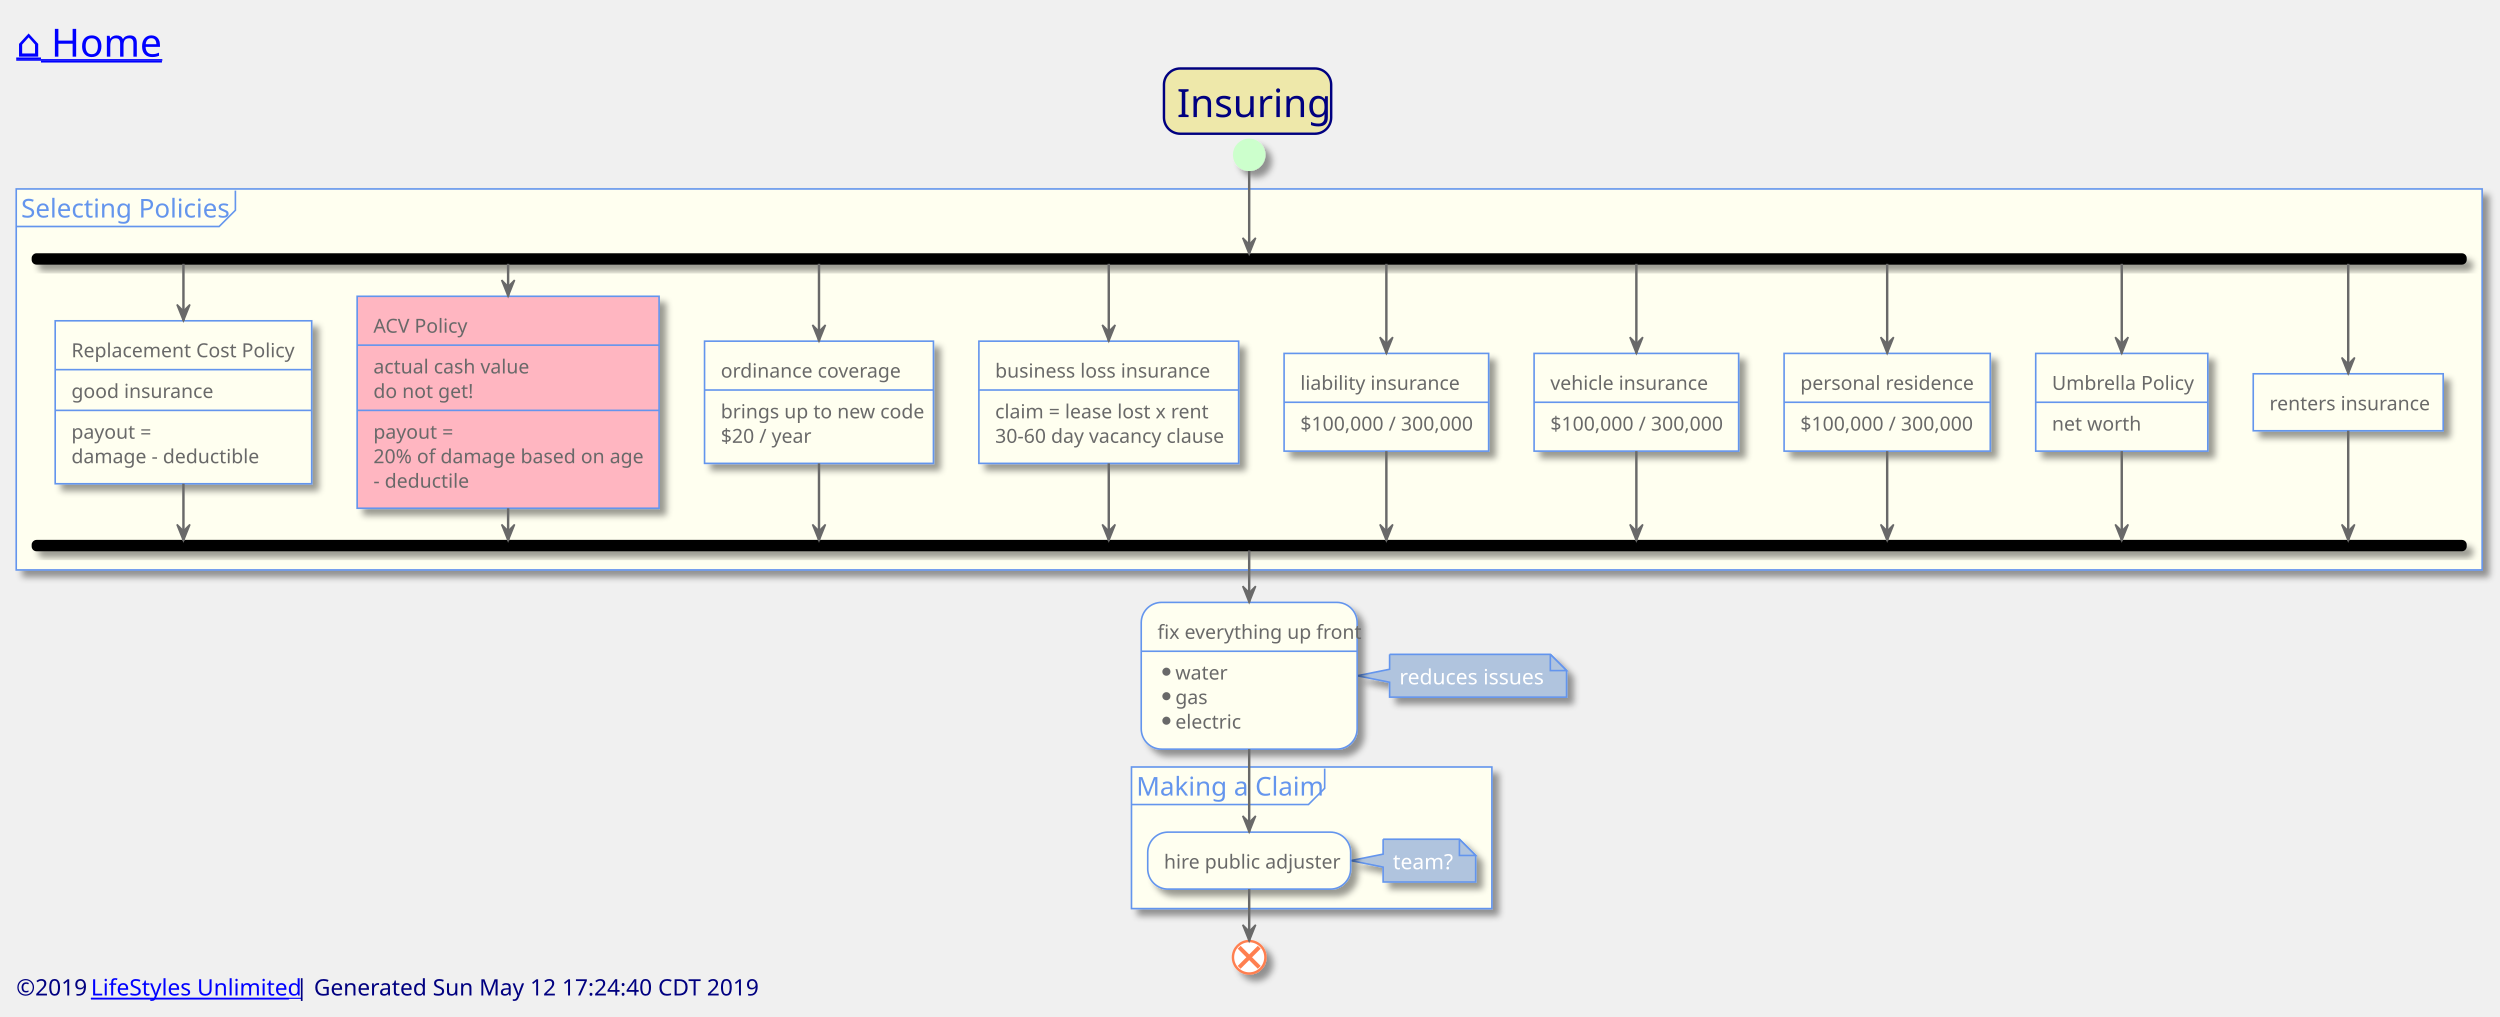
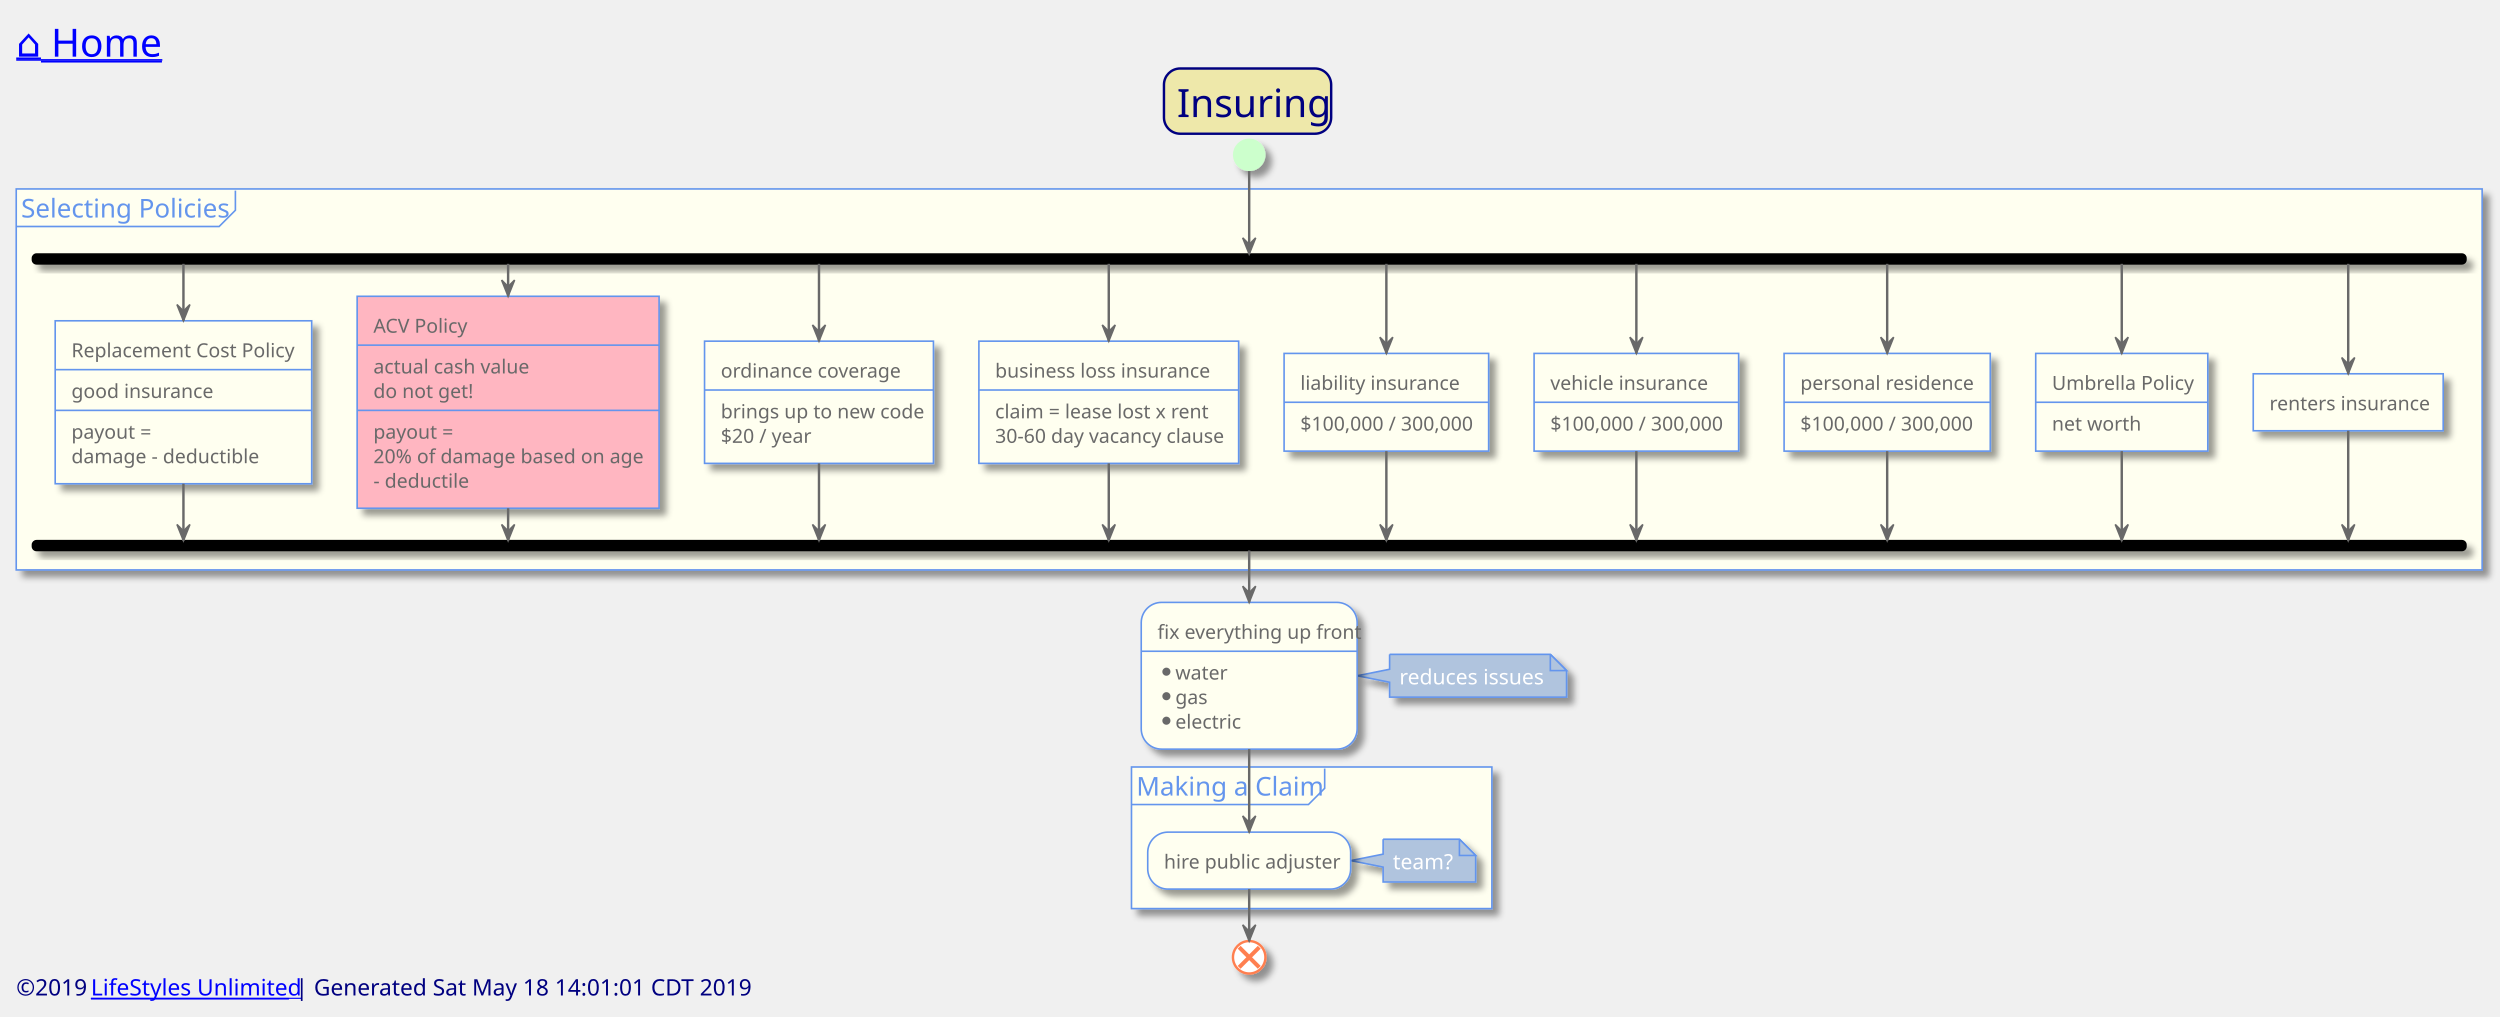
<svg xmlns="http://www.w3.org/2000/svg" xmlns:xlink="http://www.w3.org/1999/xlink" contentScriptType="application/ecmascript" contentStyleType="text/css" height="626px" preserveAspectRatio="none" style="width:1540px;height:626px;" version="1.1" viewBox="0 0 1540 626" width="1540px" zoomAndPan="magnify">
  <defs>
    <style type="text/css">path:hover { stroke: #0000FF !important;}</style>
-     <filter height="300%" id="fpfccrxeo9q1n" width="300%" x="-1" y="-1">
+     <filter height="300%" id="f1py7pthrqadle" width="300%" x="-1" y="-1">
      <feGaussianBlur result="blurOut" stdDeviation="2.0" />
      <feColorMatrix in="blurOut" result="blurOut2" type="matrix" values="0 0 0 0 0 0 0 0 0 0 0 0 0 0 0 0 0 0 .4 0" />
      <feOffset dx="4.0" dy="4.0" in="blurOut2" result="blurOut3" />
      <feBlend in="SourceGraphic" in2="blurOut3" mode="normal" />
    </filter>
  </defs>
  <g>
    <a target="_top" xlink:actuate="onRequest" xlink:href="../index.svg?sanitize=true" xlink:show="new" xlink:title="../index.svg?sanitize=true" xlink:type="simple">
      <text fill="#0000FF" font-family="sans-serif" font-size="24" lengthAdjust="spacingAndGlyphs" text-decoration="underline" textLength="90" x="10" y="34.914">⌂ Home</text>
      <line style="stroke: #0000FF; stroke-width: 1.0;" x1="10" x2="100" y1="36.914" y2="36.914" />
    </a>
    <rect fill="#EEE8AA" height="40.188" rx="10" ry="10" style="stroke: #000080; stroke-width: 1.5;" width="103" x="717" y="42.188" />
    <text fill="#000080" font-family="sans-serif" font-size="24" lengthAdjust="spacingAndGlyphs" textLength="87" x="725" y="72.102">Insuring</text>
-     <ellipse cx="769.5" cy="95.375" fill="#CCFFCC" filter="url(#fpfccrxeo9q1n)" rx="10" ry="10" style="stroke: none; stroke-width: 1.0;" />
-     <rect fill="#FFFFF0" filter="url(#fpfccrxeo9q1n)" height="234.688" style="stroke: #6495ED; stroke-width: 1.0;" width="1519" x="10" y="116.391" />
+     <ellipse cx="769.5" cy="95.375" fill="#CCFFCC" filter="url(#f1py7pthrqadle)" rx="10" ry="10" style="stroke: none; stroke-width: 1.0;" />
+     <rect fill="#FFFFF0" filter="url(#f1py7pthrqadle)" height="234.688" style="stroke: #6495ED; stroke-width: 1.0;" width="1519" x="10" y="116.391" />
    <path d="M145,117.391 L145,129.516 L135,139.516 L10,139.516 " fill="none" style="stroke: #6495ED; stroke-width: 1.0;" />
    <text fill="#6495ED" font-family="sans-serif" font-size="16" lengthAdjust="spacingAndGlyphs" textLength="125" x="13" y="134">Selecting Policies</text>
-     <rect fill="#000000" filter="url(#fpfccrxeo9q1n)" height="6" rx="2.5" ry="2.5" style="stroke: #000000; stroke-width: 1.0;" width="1499" x="20" y="156.516" />
-     <rect fill="#FFFFF0" filter="url(#fpfccrxeo9q1n)" height="100.375" style="stroke: #6495ED; stroke-width: 1.0;" width="158" x="34" y="197.609" />
+     <rect fill="#000000" filter="url(#f1py7pthrqadle)" height="6" rx="2.5" ry="2.5" style="stroke: #000000; stroke-width: 1.0;" width="1499" x="20" y="156.516" />
+     <rect fill="#FFFFF0" filter="url(#f1py7pthrqadle)" height="100.375" style="stroke: #6495ED; stroke-width: 1.0;" width="158" x="34" y="197.609" />
    <text fill="#696969" font-family="sans-serif" font-size="12" lengthAdjust="spacingAndGlyphs" textLength="138" x="44" y="220.066">Replacement Cost Policy</text>
    <line style="stroke: #6495ED; stroke-width: 1.0;" x1="34" x2="192" y1="227.703" y2="227.703" />
    <text fill="#696969" font-family="sans-serif" font-size="12" lengthAdjust="spacingAndGlyphs" textLength="86" x="44" y="245.16">good insurance</text>
    <line style="stroke: #6495ED; stroke-width: 1.0;" x1="34" x2="192" y1="252.797" y2="252.797" />
    <text fill="#696969" font-family="sans-serif" font-size="12" lengthAdjust="spacingAndGlyphs" textLength="46" x="44" y="270.254">payout =</text>
    <text fill="#696969" font-family="sans-serif" font-size="12" lengthAdjust="spacingAndGlyphs" textLength="113" x="44" y="285.348">damage - deductible</text>
-     <rect fill="#FFB6C1" filter="url(#fpfccrxeo9q1n)" height="130.562" style="stroke: #6495ED; stroke-width: 1.0;" width="186" x="220" y="182.516" />
+     <rect fill="#FFB6C1" filter="url(#f1py7pthrqadle)" height="130.562" style="stroke: #6495ED; stroke-width: 1.0;" width="186" x="220" y="182.516" />
    <text fill="#696969" font-family="sans-serif" font-size="12" lengthAdjust="spacingAndGlyphs" textLength="58" x="230" y="204.973">ACV Policy</text>
    <line style="stroke: #6495ED; stroke-width: 1.0;" x1="220" x2="406" y1="212.609" y2="212.609" />
    <text fill="#696969" font-family="sans-serif" font-size="12" lengthAdjust="spacingAndGlyphs" textLength="95" x="230" y="230.066">actual cash value</text>
    <text fill="#696969" font-family="sans-serif" font-size="12" lengthAdjust="spacingAndGlyphs" textLength="57" x="230" y="245.16">do not get!</text>
    <line style="stroke: #6495ED; stroke-width: 1.0;" x1="220" x2="406" y1="252.797" y2="252.797" />
    <text fill="#696969" font-family="sans-serif" font-size="12" lengthAdjust="spacingAndGlyphs" textLength="46" x="230" y="270.254">payout =</text>
    <text fill="#696969" font-family="sans-serif" font-size="12" lengthAdjust="spacingAndGlyphs" textLength="166" x="230" y="285.348">20% of damage based on age</text>
    <text fill="#696969" font-family="sans-serif" font-size="12" lengthAdjust="spacingAndGlyphs" textLength="57" x="230" y="300.441">- deductile</text>
-     <rect fill="#FFFFF0" filter="url(#fpfccrxeo9q1n)" height="75.281" style="stroke: #6495ED; stroke-width: 1.0;" width="141" x="434" y="210.156" />
+     <rect fill="#FFFFF0" filter="url(#f1py7pthrqadle)" height="75.281" style="stroke: #6495ED; stroke-width: 1.0;" width="141" x="434" y="210.156" />
    <text fill="#696969" font-family="sans-serif" font-size="12" lengthAdjust="spacingAndGlyphs" textLength="108" x="444" y="232.613">ordinance coverage</text>
    <line style="stroke: #6495ED; stroke-width: 1.0;" x1="434" x2="575" y1="240.25" y2="240.25" />
    <text fill="#696969" font-family="sans-serif" font-size="12" lengthAdjust="spacingAndGlyphs" textLength="121" x="444" y="257.707">brings up to new code</text>
    <text fill="#696969" font-family="sans-serif" font-size="12" lengthAdjust="spacingAndGlyphs" textLength="53" x="444" y="272.801">$20 / year</text>
-     <rect fill="#FFFFF0" filter="url(#fpfccrxeo9q1n)" height="75.281" style="stroke: #6495ED; stroke-width: 1.0;" width="160" x="603" y="210.156" />
+     <rect fill="#FFFFF0" filter="url(#f1py7pthrqadle)" height="75.281" style="stroke: #6495ED; stroke-width: 1.0;" width="160" x="603" y="210.156" />
    <text fill="#696969" font-family="sans-serif" font-size="12" lengthAdjust="spacingAndGlyphs" textLength="137" x="613" y="232.613">business loss insurance</text>
    <line style="stroke: #6495ED; stroke-width: 1.0;" x1="603" x2="763" y1="240.25" y2="240.25" />
    <text fill="#696969" font-family="sans-serif" font-size="12" lengthAdjust="spacingAndGlyphs" textLength="129" x="613" y="257.707">claim = lease lost x rent</text>
    <text fill="#696969" font-family="sans-serif" font-size="12" lengthAdjust="spacingAndGlyphs" textLength="140" x="613" y="272.801">30-60 day vacancy clause</text>
-     <rect fill="#FFFFF0" filter="url(#fpfccrxeo9q1n)" height="60.188" style="stroke: #6495ED; stroke-width: 1.0;" width="126" x="791" y="217.703" />
+     <rect fill="#FFFFF0" filter="url(#f1py7pthrqadle)" height="60.188" style="stroke: #6495ED; stroke-width: 1.0;" width="126" x="791" y="217.703" />
    <text fill="#696969" font-family="sans-serif" font-size="12" lengthAdjust="spacingAndGlyphs" textLength="95" x="801" y="240.16">liability insurance</text>
    <line style="stroke: #6495ED; stroke-width: 1.0;" x1="791" x2="917" y1="247.797" y2="247.797" />
    <text fill="#696969" font-family="sans-serif" font-size="12" lengthAdjust="spacingAndGlyphs" textLength="106" x="801" y="265.254">$100,000 / 300,000</text>
-     <rect fill="#FFFFF0" filter="url(#fpfccrxeo9q1n)" height="60.188" style="stroke: #6495ED; stroke-width: 1.0;" width="126" x="945" y="217.703" />
+     <rect fill="#FFFFF0" filter="url(#f1py7pthrqadle)" height="60.188" style="stroke: #6495ED; stroke-width: 1.0;" width="126" x="945" y="217.703" />
    <text fill="#696969" font-family="sans-serif" font-size="12" lengthAdjust="spacingAndGlyphs" textLength="96" x="955" y="240.16">vehicle insurance</text>
    <line style="stroke: #6495ED; stroke-width: 1.0;" x1="945" x2="1071" y1="247.797" y2="247.797" />
    <text fill="#696969" font-family="sans-serif" font-size="12" lengthAdjust="spacingAndGlyphs" textLength="106" x="955" y="265.254">$100,000 / 300,000</text>
-     <rect fill="#FFFFF0" filter="url(#fpfccrxeo9q1n)" height="60.188" style="stroke: #6495ED; stroke-width: 1.0;" width="127" x="1099" y="217.703" />
+     <rect fill="#FFFFF0" filter="url(#f1py7pthrqadle)" height="60.188" style="stroke: #6495ED; stroke-width: 1.0;" width="127" x="1099" y="217.703" />
    <text fill="#696969" font-family="sans-serif" font-size="12" lengthAdjust="spacingAndGlyphs" textLength="107" x="1109" y="240.16">personal residence</text>
    <line style="stroke: #6495ED; stroke-width: 1.0;" x1="1099" x2="1226" y1="247.797" y2="247.797" />
    <text fill="#696969" font-family="sans-serif" font-size="12" lengthAdjust="spacingAndGlyphs" textLength="106" x="1109" y="265.254">$100,000 / 300,000</text>
-     <rect fill="#FFFFF0" filter="url(#fpfccrxeo9q1n)" height="60.188" style="stroke: #6495ED; stroke-width: 1.0;" width="106" x="1254" y="217.703" />
+     <rect fill="#FFFFF0" filter="url(#f1py7pthrqadle)" height="60.188" style="stroke: #6495ED; stroke-width: 1.0;" width="106" x="1254" y="217.703" />
    <text fill="#696969" font-family="sans-serif" font-size="12" lengthAdjust="spacingAndGlyphs" textLength="86" x="1264" y="240.16">Umbrella Policy</text>
    <line style="stroke: #6495ED; stroke-width: 1.0;" x1="1254" x2="1360" y1="247.797" y2="247.797" />
    <text fill="#696969" font-family="sans-serif" font-size="12" lengthAdjust="spacingAndGlyphs" textLength="50" x="1264" y="265.254">net worth</text>
-     <rect fill="#FFFFF0" filter="url(#fpfccrxeo9q1n)" height="35.094" style="stroke: #6495ED; stroke-width: 1.0;" width="117" x="1388" y="230.25" />
+     <rect fill="#FFFFF0" filter="url(#f1py7pthrqadle)" height="35.094" style="stroke: #6495ED; stroke-width: 1.0;" width="117" x="1388" y="230.25" />
    <text fill="#696969" font-family="sans-serif" font-size="12" lengthAdjust="spacingAndGlyphs" textLength="97" x="1398" y="252.707">renters insurance</text>
-     <rect fill="#000000" filter="url(#fpfccrxeo9q1n)" height="6" rx="2.5" ry="2.5" style="stroke: #000000; stroke-width: 1.0;" width="1499" x="20" y="333.078" />
-     <path d="M856,403.09 L856,412.266 L836,416.266 L856,420.266 L856,429.441 A0,0 0 0 0 856,429.441 L965,429.441 A0,0 0 0 0 965,429.441 L965,413.09 L955,403.09 L856,403.09 A0,0 0 0 0 856,403.09 " fill="#B0C4DE" filter="url(#fpfccrxeo9q1n)" style="stroke: #6495ED; stroke-width: 1.0;" />
+     <rect fill="#000000" filter="url(#f1py7pthrqadle)" height="6" rx="2.5" ry="2.5" style="stroke: #000000; stroke-width: 1.0;" width="1499" x="20" y="333.078" />
+     <path d="M856,403.09 L856,412.266 L836,416.266 L856,420.266 L856,429.441 A0,0 0 0 0 856,429.441 L965,429.441 A0,0 0 0 0 965,429.441 L965,413.09 L955,403.09 L856,403.09 A0,0 0 0 0 856,403.09 " fill="#B0C4DE" filter="url(#f1py7pthrqadle)" style="stroke: #6495ED; stroke-width: 1.0;" />
    <path d="M955,403.09 L955,413.09 L965,413.09 L955,403.09 " fill="#B0C4DE" style="stroke: #6495ED; stroke-width: 1.0;" />
    <text fill="#FFFFFF" font-family="sans-serif" font-size="13" lengthAdjust="spacingAndGlyphs" textLength="88" x="862" y="421.585">reduces issues</text>
-     <rect fill="#FFFFF0" filter="url(#fpfccrxeo9q1n)" height="90.375" rx="12.5" ry="12.5" style="stroke: #6495ED; stroke-width: 1.0;" width="133" x="703" y="371.078" />
+     <rect fill="#FFFFF0" filter="url(#f1py7pthrqadle)" height="90.375" rx="12.5" ry="12.5" style="stroke: #6495ED; stroke-width: 1.0;" width="133" x="703" y="371.078" />
    <text fill="#696969" font-family="sans-serif" font-size="12" lengthAdjust="spacingAndGlyphs" textLength="113" x="713" y="393.535">fix everything up front</text>
    <line style="stroke: #6495ED; stroke-width: 1.0;" x1="703" x2="836" y1="401.172" y2="401.172" />
    <ellipse cx="718.5" cy="413.766" fill="#696969" rx="2.5" ry="2.5" style="stroke: #696969; stroke-width: 0.0;" />
    <text fill="#696969" font-family="sans-serif" font-size="12" lengthAdjust="spacingAndGlyphs" textLength="30" x="724" y="418.629">water</text>
    <ellipse cx="718.5" cy="428.859" fill="#696969" rx="2.5" ry="2.5" style="stroke: #696969; stroke-width: 0.0;" />
    <text fill="#696969" font-family="sans-serif" font-size="12" lengthAdjust="spacingAndGlyphs" textLength="21" x="724" y="433.723">gas</text>
    <ellipse cx="718.5" cy="443.953" fill="#696969" rx="2.5" ry="2.5" style="stroke: #696969; stroke-width: 0.0;" />
    <text fill="#696969" font-family="sans-serif" font-size="12" lengthAdjust="spacingAndGlyphs" textLength="39" x="724" y="448.816">electric</text>
-     <rect fill="#FFFFF0" filter="url(#fpfccrxeo9q1n)" height="87.219" style="stroke: #6495ED; stroke-width: 1.0;" width="222" x="697" y="472.469" />
+     <rect fill="#FFFFF0" filter="url(#f1py7pthrqadle)" height="87.219" style="stroke: #6495ED; stroke-width: 1.0;" width="222" x="697" y="472.469" />
    <path d="M816,473.469 L816,485.594 L806,495.594 L697,495.594 " fill="none" style="stroke: #6495ED; stroke-width: 1.0;" />
    <text fill="#6495ED" font-family="sans-serif" font-size="16" lengthAdjust="spacingAndGlyphs" textLength="109" x="700" y="490.078">Making a Claim</text>
-     <path d="M852,516.965 L852,526.141 L832,530.141 L852,534.141 L852,543.316 A0,0 0 0 0 852,543.316 L909,543.316 A0,0 0 0 0 909,543.316 L909,526.965 L899,516.965 L852,516.965 A0,0 0 0 0 852,516.965 " fill="#B0C4DE" filter="url(#fpfccrxeo9q1n)" style="stroke: #6495ED; stroke-width: 1.0;" />
+     <path d="M852,516.965 L852,526.141 L832,530.141 L852,534.141 L852,543.316 A0,0 0 0 0 852,543.316 L909,543.316 A0,0 0 0 0 909,543.316 L909,526.965 L899,516.965 L852,516.965 A0,0 0 0 0 852,516.965 " fill="#B0C4DE" filter="url(#f1py7pthrqadle)" style="stroke: #6495ED; stroke-width: 1.0;" />
    <path d="M899,516.965 L899,526.965 L909,526.965 L899,516.965 " fill="#B0C4DE" style="stroke: #6495ED; stroke-width: 1.0;" />
    <text fill="#FFFFFF" font-family="sans-serif" font-size="13" lengthAdjust="spacingAndGlyphs" textLength="36" x="858" y="535.46">team?</text>
-     <rect fill="#FFFFF0" filter="url(#fpfccrxeo9q1n)" height="35.094" rx="12.5" ry="12.5" style="stroke: #6495ED; stroke-width: 1.0;" width="125" x="707" y="512.594" />
+     <rect fill="#FFFFF0" filter="url(#f1py7pthrqadle)" height="35.094" rx="12.5" ry="12.5" style="stroke: #6495ED; stroke-width: 1.0;" width="125" x="707" y="512.594" />
    <text fill="#696969" font-family="sans-serif" font-size="12" lengthAdjust="spacingAndGlyphs" textLength="105" x="717" y="535.051">hire public adjuster</text>
-     <ellipse cx="769.5" cy="589.688" fill="#FFFFFF" filter="url(#fpfccrxeo9q1n)" rx="10" ry="10" style="stroke: #FF7F50; stroke-width: 1.5;" />
+     <ellipse cx="769.5" cy="589.688" fill="#FFFFFF" filter="url(#f1py7pthrqadle)" rx="10" ry="10" style="stroke: #FF7F50; stroke-width: 1.5;" />
    <line style="stroke: #FF7F50; stroke-width: 2.5;" x1="763.313" x2="775.687" y1="583.5" y2="595.875" />
    <line style="stroke: #FF7F50; stroke-width: 2.5;" x1="775.687" x2="763.313" y1="583.5" y2="595.875" />
    <line style="stroke: #696969; stroke-width: 1.5;" x1="113" x2="113" y1="162.516" y2="197.609" />
    <polygon fill="#696969" points="109,187.609,113,197.609,117,187.609,113,191.609" style="stroke: #696969; stroke-width: 1.0;" />
    <line style="stroke: #696969; stroke-width: 1.5;" x1="313" x2="313" y1="162.516" y2="182.516" />
    <polygon fill="#696969" points="309,172.516,313,182.516,317,172.516,313,176.516" style="stroke: #696969; stroke-width: 1.0;" />
    <line style="stroke: #696969; stroke-width: 1.5;" x1="504.5" x2="504.5" y1="162.516" y2="210.156" />
    <polygon fill="#696969" points="500.5,200.156,504.5,210.156,508.5,200.156,504.5,204.156" style="stroke: #696969; stroke-width: 1.0;" />
    <line style="stroke: #696969; stroke-width: 1.5;" x1="683" x2="683" y1="162.516" y2="210.156" />
    <polygon fill="#696969" points="679,200.156,683,210.156,687,200.156,683,204.156" style="stroke: #696969; stroke-width: 1.0;" />
    <line style="stroke: #696969; stroke-width: 1.5;" x1="854" x2="854" y1="162.516" y2="217.703" />
    <polygon fill="#696969" points="850,207.703,854,217.703,858,207.703,854,211.703" style="stroke: #696969; stroke-width: 1.0;" />
    <line style="stroke: #696969; stroke-width: 1.5;" x1="1008" x2="1008" y1="162.516" y2="217.703" />
    <polygon fill="#696969" points="1004,207.703,1008,217.703,1012,207.703,1008,211.703" style="stroke: #696969; stroke-width: 1.0;" />
    <line style="stroke: #696969; stroke-width: 1.5;" x1="1162.5" x2="1162.5" y1="162.516" y2="217.703" />
    <polygon fill="#696969" points="1158.5,207.703,1162.5,217.703,1166.5,207.703,1162.5,211.703" style="stroke: #696969; stroke-width: 1.0;" />
    <line style="stroke: #696969; stroke-width: 1.5;" x1="1307" x2="1307" y1="162.516" y2="217.703" />
    <polygon fill="#696969" points="1303,207.703,1307,217.703,1311,207.703,1307,211.703" style="stroke: #696969; stroke-width: 1.0;" />
    <line style="stroke: #696969; stroke-width: 1.5;" x1="1446.5" x2="1446.5" y1="162.516" y2="230.25" />
    <polygon fill="#696969" points="1442.5,220.25,1446.5,230.25,1450.5,220.25,1446.5,224.25" style="stroke: #696969; stroke-width: 1.0;" />
    <line style="stroke: #696969; stroke-width: 1.5;" x1="113" x2="113" y1="297.984" y2="333.078" />
    <polygon fill="#696969" points="109,323.078,113,333.078,117,323.078,113,327.078" style="stroke: #696969; stroke-width: 1.0;" />
    <line style="stroke: #696969; stroke-width: 1.5;" x1="313" x2="313" y1="313.078" y2="333.078" />
    <polygon fill="#696969" points="309,323.078,313,333.078,317,323.078,313,327.078" style="stroke: #696969; stroke-width: 1.0;" />
    <line style="stroke: #696969; stroke-width: 1.5;" x1="504.5" x2="504.5" y1="285.438" y2="333.078" />
    <polygon fill="#696969" points="500.5,323.078,504.5,333.078,508.5,323.078,504.5,327.078" style="stroke: #696969; stroke-width: 1.0;" />
    <line style="stroke: #696969; stroke-width: 1.5;" x1="683" x2="683" y1="285.438" y2="333.078" />
    <polygon fill="#696969" points="679,323.078,683,333.078,687,323.078,683,327.078" style="stroke: #696969; stroke-width: 1.0;" />
    <line style="stroke: #696969; stroke-width: 1.5;" x1="854" x2="854" y1="277.891" y2="333.078" />
    <polygon fill="#696969" points="850,323.078,854,333.078,858,323.078,854,327.078" style="stroke: #696969; stroke-width: 1.0;" />
    <line style="stroke: #696969; stroke-width: 1.5;" x1="1008" x2="1008" y1="277.891" y2="333.078" />
    <polygon fill="#696969" points="1004,323.078,1008,333.078,1012,323.078,1008,327.078" style="stroke: #696969; stroke-width: 1.0;" />
    <line style="stroke: #696969; stroke-width: 1.5;" x1="1162.5" x2="1162.5" y1="277.891" y2="333.078" />
    <polygon fill="#696969" points="1158.5,323.078,1162.5,333.078,1166.5,323.078,1162.5,327.078" style="stroke: #696969; stroke-width: 1.0;" />
    <line style="stroke: #696969; stroke-width: 1.5;" x1="1307" x2="1307" y1="277.891" y2="333.078" />
    <polygon fill="#696969" points="1303,323.078,1307,333.078,1311,323.078,1307,327.078" style="stroke: #696969; stroke-width: 1.0;" />
    <line style="stroke: #696969; stroke-width: 1.5;" x1="1446.5" x2="1446.5" y1="265.344" y2="333.078" />
    <polygon fill="#696969" points="1442.5,323.078,1446.5,333.078,1450.5,323.078,1446.5,327.078" style="stroke: #696969; stroke-width: 1.0;" />
    <line style="stroke: #696969; stroke-width: 1.5;" x1="769.5" x2="769.5" y1="105.375" y2="156.516" />
    <polygon fill="#696969" points="765.5,146.516,769.5,156.516,773.5,146.516,769.5,150.516" style="stroke: #696969; stroke-width: 1.0;" />
    <line style="stroke: #696969; stroke-width: 1.5;" x1="769.5" x2="769.5" y1="339.078" y2="371.078" />
    <polygon fill="#696969" points="765.5,361.078,769.5,371.078,773.5,361.078,769.5,365.078" style="stroke: #696969; stroke-width: 1.0;" />
    <line style="stroke: #696969; stroke-width: 1.5;" x1="769.5" x2="769.5" y1="461.453" y2="512.594" />
    <polygon fill="#696969" points="765.5,502.594,769.5,512.594,773.5,502.594,769.5,506.594" style="stroke: #696969; stroke-width: 1.0;" />
    <line style="stroke: #696969; stroke-width: 1.5;" x1="769.5" x2="769.5" y1="547.688" y2="579.688" />
    <polygon fill="#696969" points="765.5,569.688,769.5,579.688,773.5,569.688,769.5,573.688" style="stroke: #696969; stroke-width: 1.0;" />
    <text fill="#000080" font-family="sans-serif" font-size="14" lengthAdjust="spacingAndGlyphs" textLength="42" x="10" y="613.221">©2019</text>
    <a target="_top" xlink:actuate="onRequest" xlink:href="http://www.lifestylesunlimited.com" xlink:show="new" xlink:title="http://www.lifestylesunlimited.com" xlink:type="simple">
      <text fill="#0000FF" font-family="sans-serif" font-size="14" lengthAdjust="spacingAndGlyphs" text-decoration="underline" textLength="122" x="56" y="613.221">LifeStyles Unlimited</text>
      <line style="stroke: #0000FF; stroke-width: 1.0;" x1="56" x2="178" y1="615.221" y2="615.221" />
    </a>
-     <text fill="#000080" font-family="sans-serif" font-size="14" lengthAdjust="spacingAndGlyphs" textLength="283" x="182" y="613.221">| Generated Sun May 12 17:24:40 CDT 2019</text>
+     <text fill="#000080" font-family="sans-serif" font-size="14" lengthAdjust="spacingAndGlyphs" textLength="279" x="182" y="613.221">| Generated Sat May 18 14:01:01 CDT 2019</text>
  </g>
</svg>
